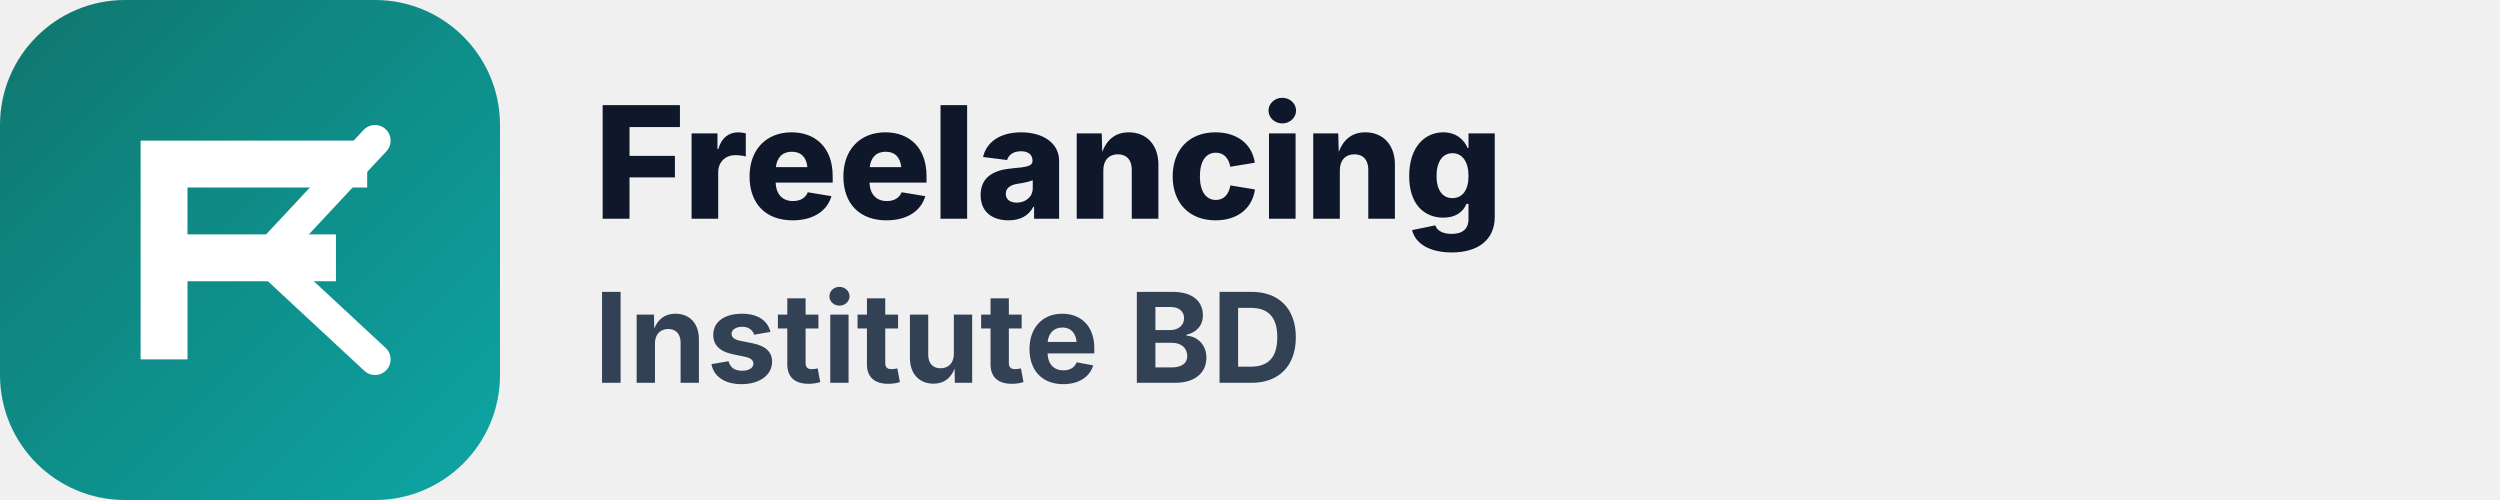
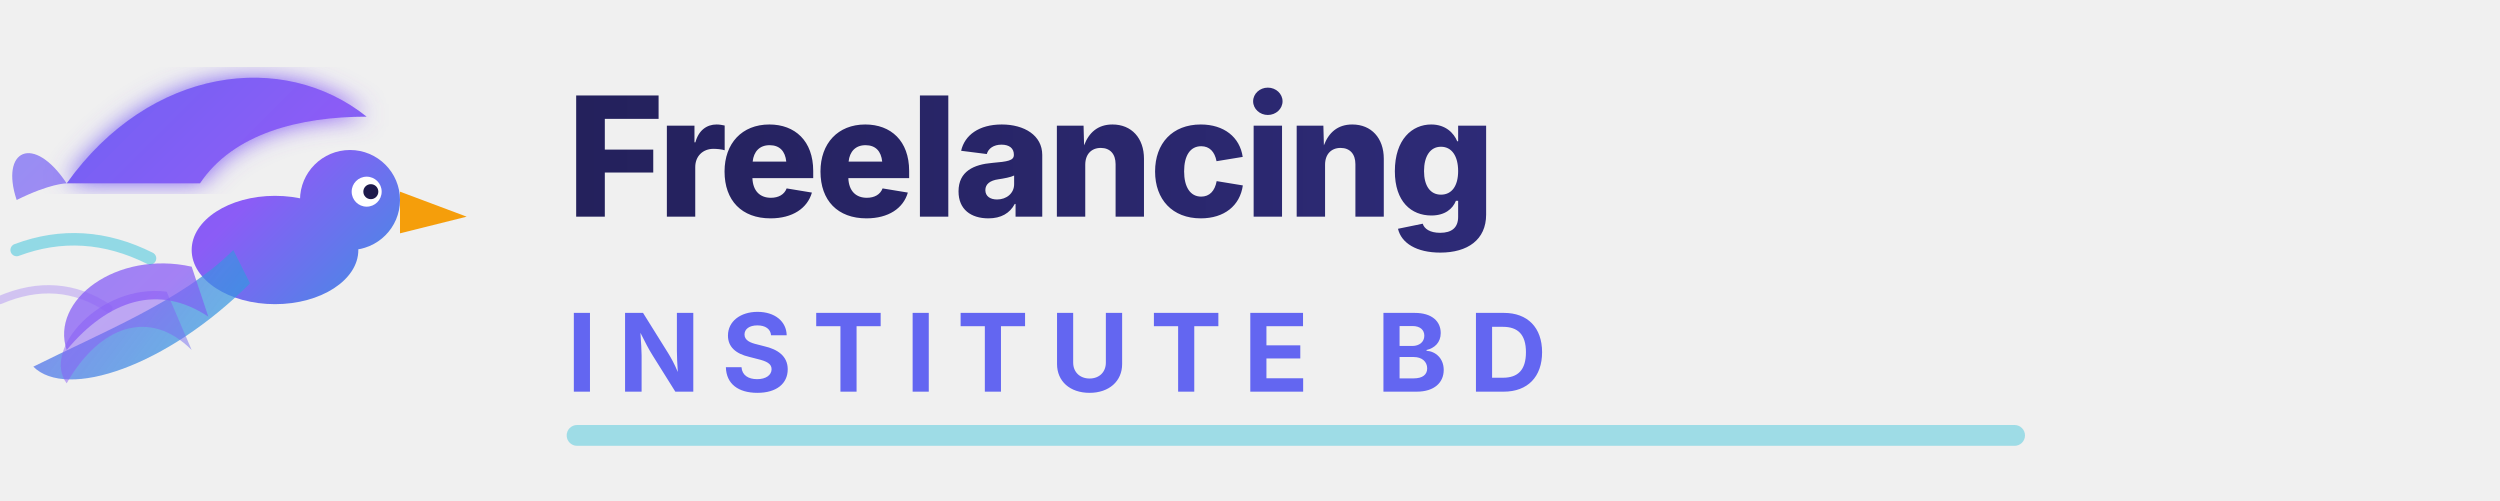
- <svg xmlns="http://www.w3.org/2000/svg" width="320" height="64" viewBox="0 0 320 64" fill="none">
+ <svg xmlns="http://www.w3.org/2000/svg" width="300" height="60" viewBox="0 0 300 60" fill="none">
  <defs>
-     <linearGradient id="g" x1="0" y1="0" x2="64" y2="64" gradientUnits="userSpaceOnUse">
-       <stop stop-color="#0F766E" />
-       <stop offset="1" stop-color="#0EA5A4" />
+     <linearGradient id="birdGrad" x1="0" y1="0" x2="54" y2="54" gradientUnits="userSpaceOnUse">
+       <stop offset="0%" stop-color="#6366F1" />
+       <stop offset="50%" stop-color="#8B5CF6" />
+       <stop offset="100%" stop-color="#06B6D4" />
    </linearGradient>
+     <linearGradient id="wingLo" x1="0" y1="20" x2="40" y2="50" gradientUnits="userSpaceOnUse">
+       <stop offset="0%" stop-color="#8B5CF6" stop-opacity="0.9" />
+       <stop offset="100%" stop-color="#06B6D4" stop-opacity="0.6" />
+     </linearGradient>
+     <linearGradient id="textPrimary" x1="0" y1="0" x2="220" y2="0" gradientUnits="userSpaceOnUse">
+       <stop offset="0%" stop-color="#1E1B4B" />
+       <stop offset="100%" stop-color="#312E81" />
+     </linearGradient>
+     <filter id="glow">
+       <feGaussianBlur stdDeviation="1.5" result="coloredBlur" />
+       <feMerge>
+         <feMergeNode in="coloredBlur" />
+         <feMergeNode in="SourceGraphic" />
+       </feMerge>
+     </filter>
  </defs>
-   <rect x="0" y="0" width="64" height="64" rx="16" fill="url(#g)" />
-   <path d="M18 18H47V24H24V30H43V36H24V46H18V18Z" fill="white" />
-   <path d="M48 18L34 33L48 46" stroke="white" stroke-width="4" stroke-linecap="round" stroke-linejoin="round" />
-   <text x="76" y="28" fill="#0F172A" font-size="20" font-family="Inter, Arial, sans-serif" font-weight="800">Freelancing</text>
-   <text x="76" y="49" fill="#334155" font-size="16" font-family="Inter, Arial, sans-serif" font-weight="700">Institute BD</text>
+   <path d="M8 22 C18 8 34 6 44 14 C36 14 28 16 24 22 Z" fill="url(#birdGrad)" filter="url(#glow)" />
+   <path d="M8 22 C4 16 0 18 2 24 C6 22 8 22 8 22 Z" fill="url(#birdGrad)" opacity="0.7" />
+   <ellipse cx="33" cy="30" rx="10" ry="6.5" fill="url(#birdGrad)" />
+   <circle cx="42" cy="24" r="6" fill="url(#birdGrad)" />
+   <path d="M48 23 L56 26 L48 28 Z" fill="#F59E0B" />
+   <circle cx="44" cy="23" r="1.8" fill="white" />
+   <circle cx="44.5" cy="23" r="0.9" fill="#1E1B4B" />
+   <path d="M30 34 C20 44 8 48 4 44 C12 40 22 36 28 30 Z" fill="url(#wingLo)" />
+   <path d="M23 32 C14 30 6 36 8 42 C13 36 19 34 25 38 Z" fill="url(#birdGrad)" opacity="0.75" />
+   <path d="M20 35 C12 34 5 42 8 46 C12 39 18 37 23 42 Z" fill="url(#birdGrad)" opacity="0.5" />
+   <path d="M2 30 Q10 27 18 31" stroke="#06B6D4" stroke-width="1.5" stroke-linecap="round" opacity="0.4" />
+   <path d="M0 36 Q7 33 13 37" stroke="#8B5CF6" stroke-width="1" stroke-linecap="round" opacity="0.3" />
+   <text x="68" y="26" fill="url(#textPrimary)" font-size="20" font-family="'Inter','Segoe UI',Arial,sans-serif" font-weight="800" letter-spacing="-0.5">Freelancing</text>
+   <text x="68" y="47" fill="#6366F1" font-size="13" font-family="'Inter','Segoe UI',Arial,sans-serif" font-weight="700" letter-spacing="2.5">INSTITUTE BD</text>
+   <rect x="68" y="51" width="175" height="2.5" rx="1.25" fill="url(#birdGrad)" opacity="0.35" />
</svg>
